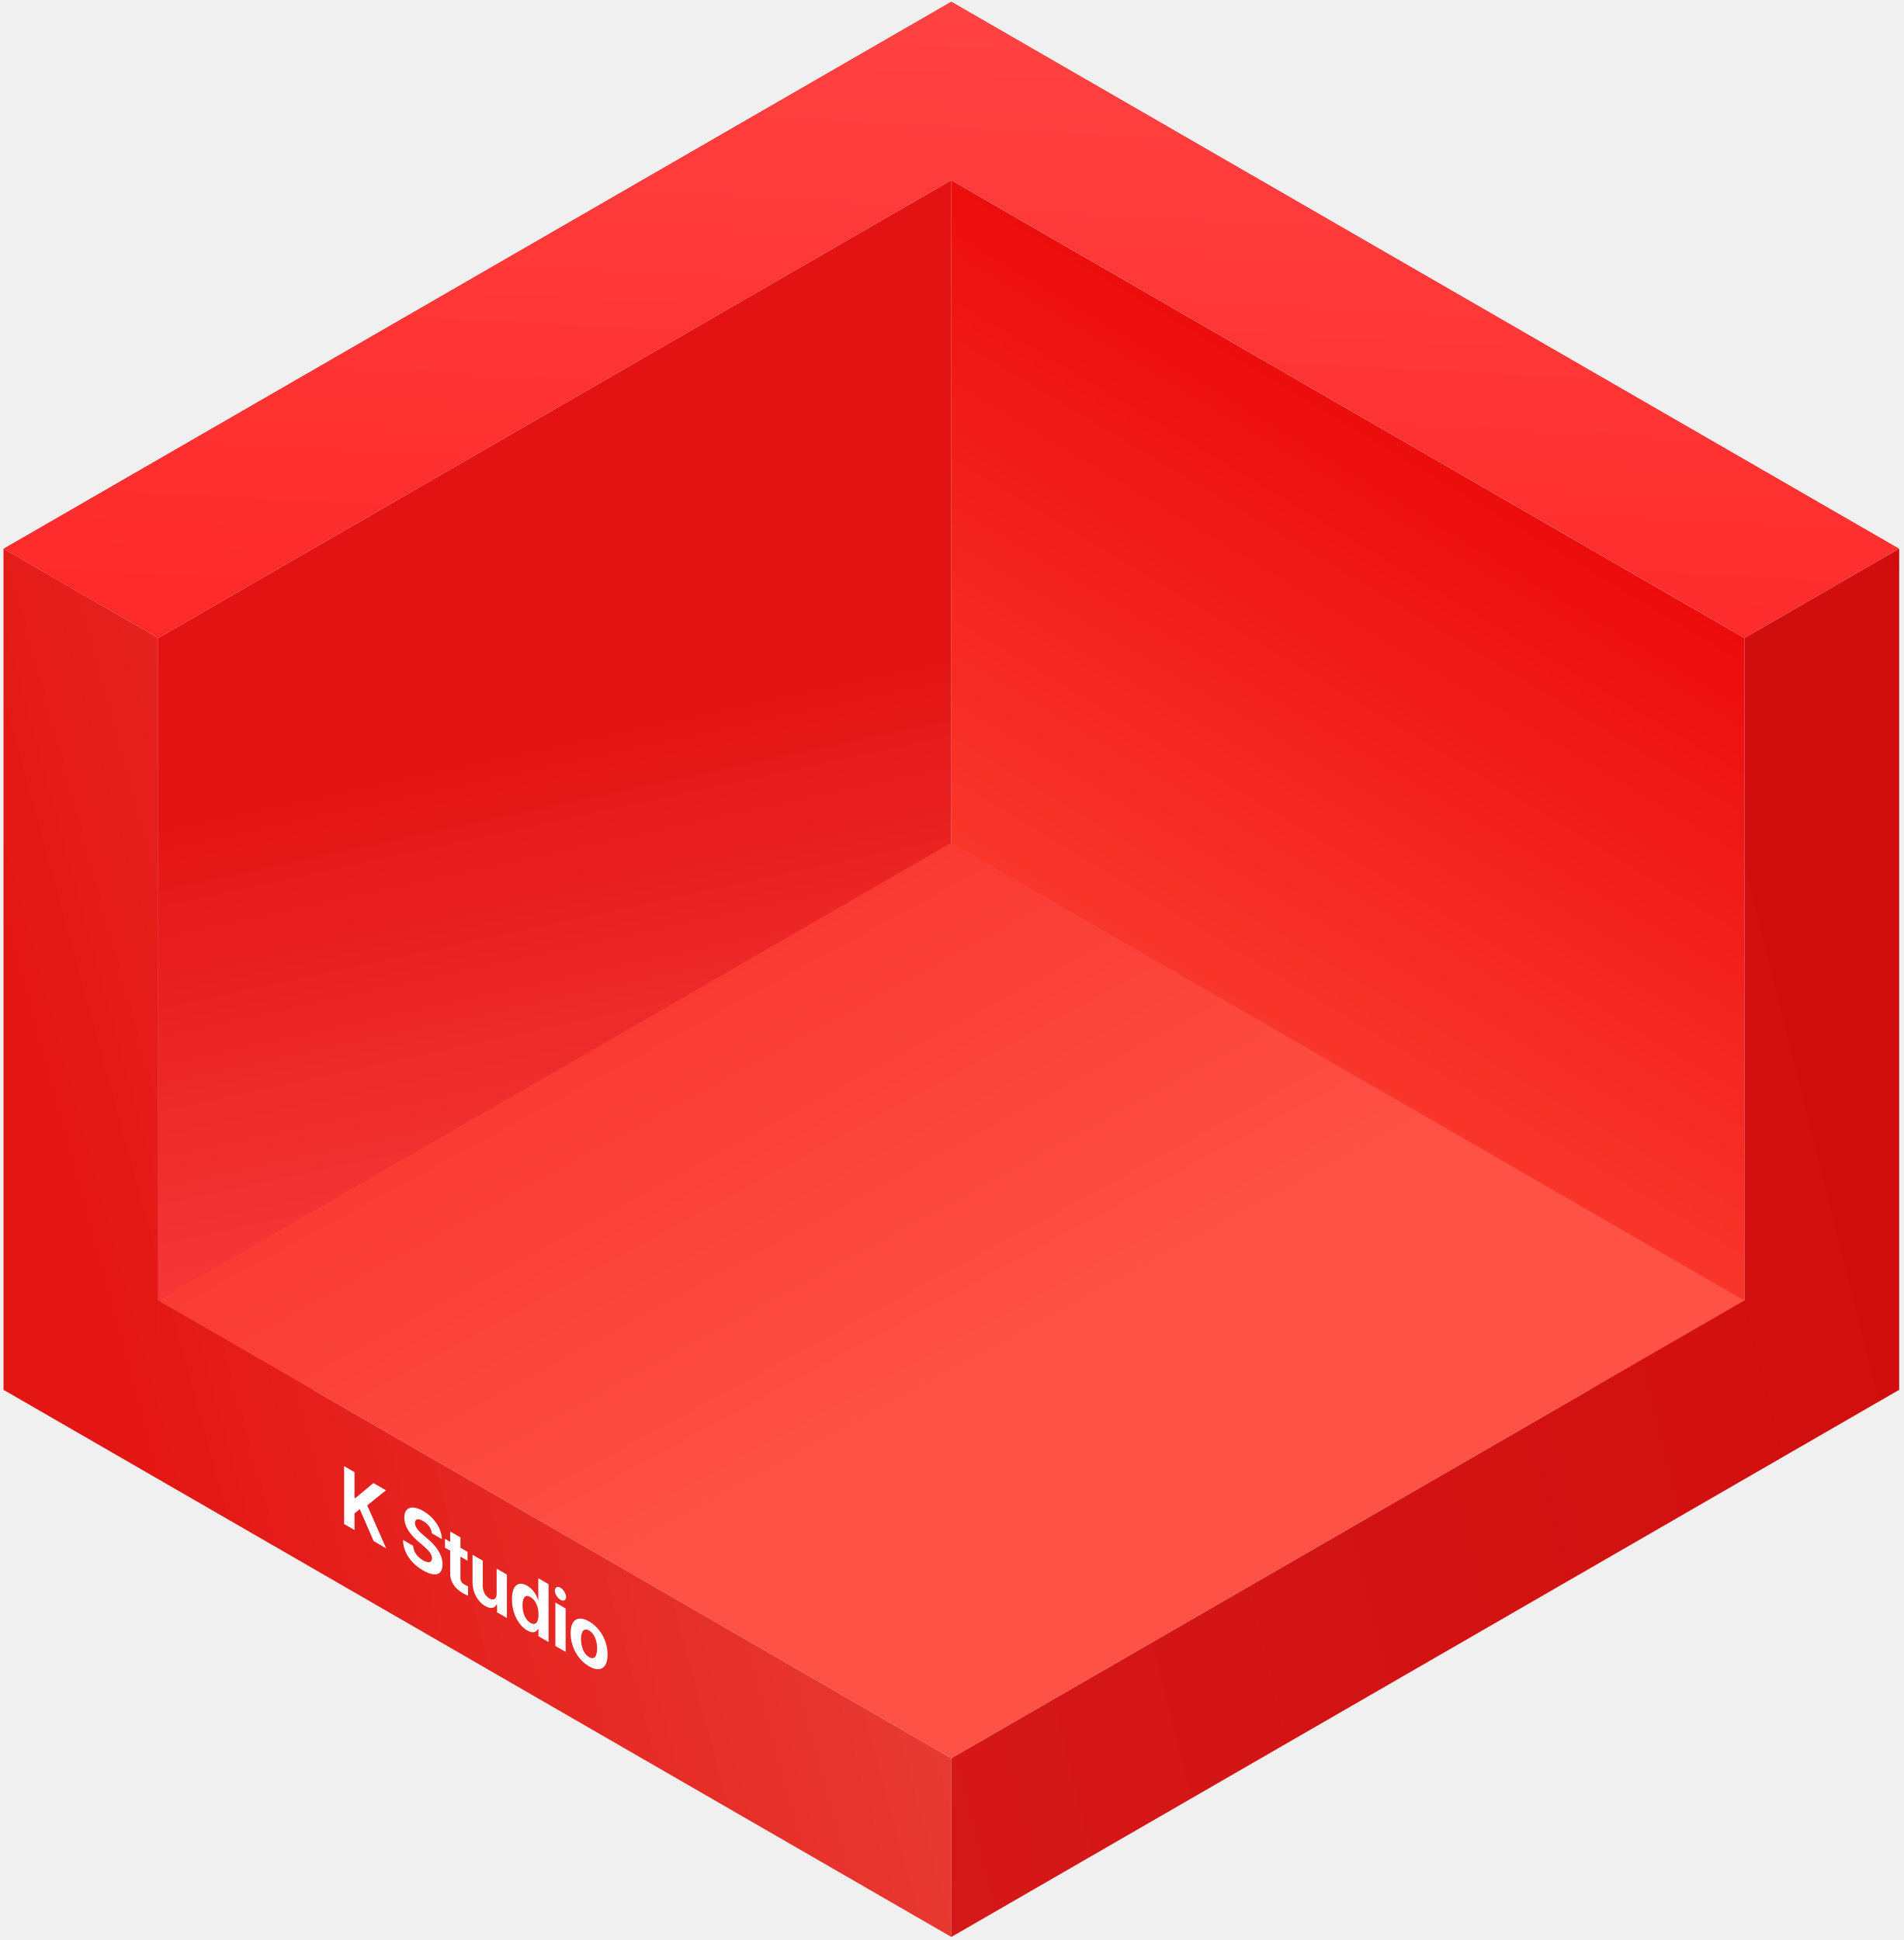
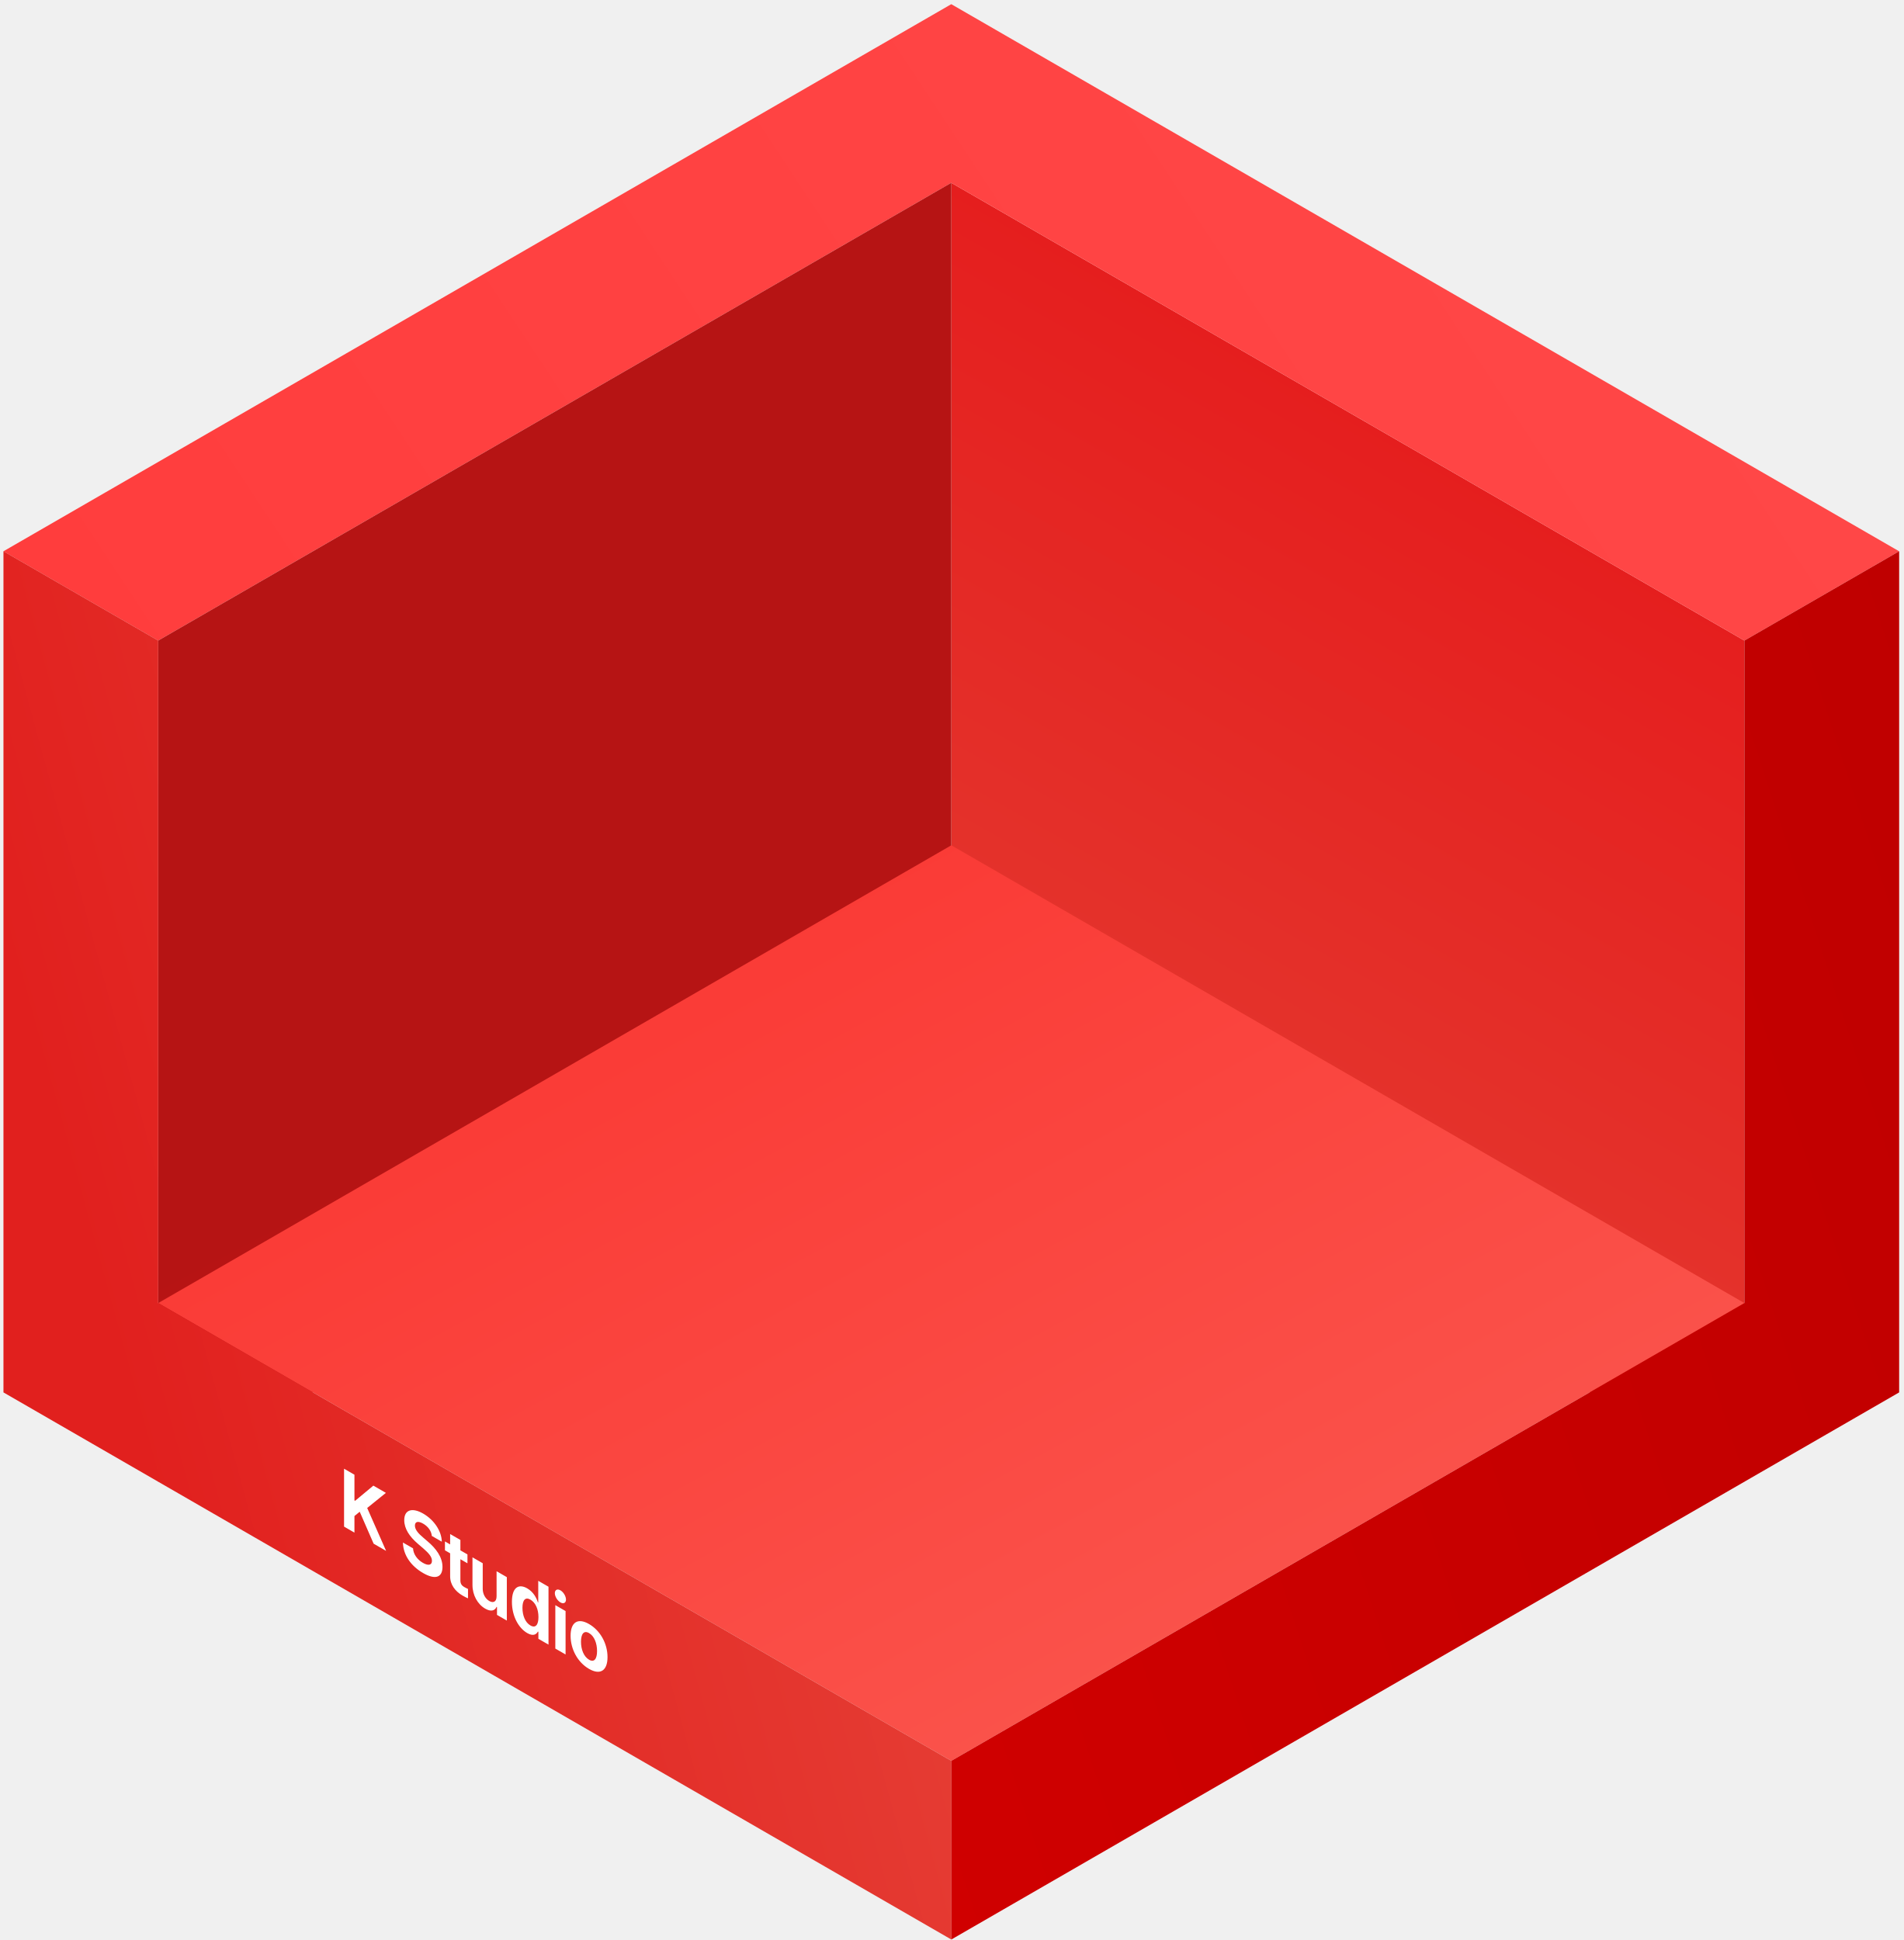
<svg xmlns="http://www.w3.org/2000/svg" width="409" height="417" viewBox="0 0 409 417" fill="none">
-   <rect width="196.8" height="180.8" transform="matrix(-0.866025 -0.5 0 1 374.867 137.145)" fill="url(#paint0_linear_1184_2641)" />
-   <path d="M0.744 117.945L33.999 137.145L204.434 38.744L374.866 137.145L408.121 117.944L237.688 19.544L237.686 19.545L204.432 0.346L0.744 117.945Z" fill="url(#paint1_linear_1184_2641)" />
-   <path d="M34 137.145L204.434 38.745V219.545L34 317.945V137.145Z" fill="url(#paint2_linear_1184_2641)" />
-   <rect width="196.8" height="196.8" transform="matrix(0.866025 0.5 -0.866025 0.5 204.438 181.145)" fill="url(#paint3_linear_1184_2641)" />
-   <path d="M34.008 317.943L204.441 416.344V377.943L34.008 279.544V317.943ZM0.751 298.743L34.007 317.943V137.144L0.751 117.943V298.743Z" fill="url(#paint4_linear_1184_2641)" />
-   <path d="M374.869 137.144V279.544L204.438 377.943V416.344L374.871 317.943V317.941L408.125 298.743V117.943L374.869 137.144Z" fill="url(#paint5_linear_1184_2641)" />
-   <path d="M73.947 327.588V315.145L76.18 316.434V321.951L76.329 322.037L80.244 318.78L82.938 320.335L78.919 323.584L82.982 332.805L80.303 331.258L77.311 324.391L76.18 325.32V328.877L73.947 327.588ZM92.807 329.591C92.718 328.56 92.033 327.58 90.946 326.953C89.815 326.3 89.19 326.54 89.175 327.357C89.16 328.242 89.979 329.127 90.902 329.9L91.869 330.734C93.715 332.281 95.099 334.163 95.099 336.243C95.099 338.528 93.551 339.078 90.931 337.566C88.327 336.062 86.659 333.707 86.6 331.009L88.773 332.264C88.848 333.561 89.711 334.696 90.902 335.383C92.078 336.062 92.837 335.864 92.837 334.936C92.837 334.094 92.167 333.312 90.991 332.289L89.815 331.284C87.999 329.72 86.883 328.027 86.883 326.205C86.883 323.936 88.609 323.438 90.961 324.796C93.343 326.171 94.921 328.611 94.95 330.828L92.807 329.591ZM100.466 333.566V335.474L98.947 334.597V339.152C98.947 339.891 99.26 340.26 99.706 340.535C99.93 340.664 100.317 340.87 100.585 340.991V343.002C100.346 342.916 99.959 342.727 99.409 342.409C97.816 341.489 96.729 340.037 96.744 338.241V333.325L95.628 332.681V330.773L96.744 331.417V329.183L98.947 330.455V332.689L100.466 333.566ZM106.725 342.542V337.18L108.928 338.451V347.784L106.814 346.564V344.88L106.725 344.828C106.353 345.696 105.489 345.919 104.269 345.215C102.646 344.278 101.545 342.319 101.545 340.136V334.189L103.748 335.461V340.961C103.748 342.061 104.299 343.083 105.162 343.582C105.966 344.046 106.725 343.814 106.725 342.542ZM113.312 350.47C111.466 349.404 110.022 346.869 110.022 343.758C110.022 340.561 111.526 339.831 113.312 340.862C114.666 341.644 115.306 342.942 115.604 343.87L115.678 343.913V339.238L117.881 340.51V352.954L115.708 351.699V350.204L115.604 350.143C115.291 350.736 114.622 351.226 113.312 350.47ZM113.996 348.837C115.098 349.473 115.723 348.717 115.723 347.032C115.723 345.348 115.098 343.922 113.996 343.286C112.88 342.641 112.285 343.415 112.285 345.047C112.285 346.697 112.88 348.193 113.996 348.837ZM119.348 353.8V344.467L121.551 345.739V355.072L119.348 353.8ZM120.449 343.883C119.779 343.496 119.244 342.603 119.244 341.898C119.244 341.176 119.779 340.901 120.449 341.288C121.104 341.666 121.64 342.56 121.64 343.281C121.64 343.986 121.104 344.261 120.449 343.883ZM126.59 358.17C124.148 356.761 122.63 353.942 122.63 351.055C122.63 348.167 124.148 347.119 126.59 348.528C129.031 349.938 130.564 352.748 130.564 355.635C130.564 358.523 129.031 359.58 126.59 358.17ZM126.604 356.202C127.736 356.855 128.316 355.97 128.316 354.338C128.316 352.688 127.736 351.132 126.604 350.479C125.458 349.817 124.863 350.694 124.863 352.344C124.863 353.977 125.458 355.541 126.604 356.202Z" fill="white" />
+   <rect width="196.8" height="180.8" transform="matrix(-0.866025 -0.5 0 1 374.859 137.695)" fill="url(#paint0_linear_1187_5980)" />
+   <path d="M0.736 118.498L33.991 137.697L204.426 39.297L374.858 137.697L408.113 118.497L237.68 20.097L237.678 20.098L204.424 0.898L0.736 118.498Z" fill="url(#paint1_linear_1187_5980)" />
+   <path d="M33.992 137.695L204.426 39.295V220.095L33.992 318.495V137.695Z" fill="url(#paint2_linear_1187_5980)" />
+   <rect width="196.8" height="196.8" transform="matrix(0.866025 0.5 -0.866025 0.5 204.43 181.695)" fill="url(#paint3_linear_1187_5980)" />
+   <path d="M34 318.496L204.434 416.896V378.496L34 280.097V318.496ZM0.743 299.296L33.999 318.496V137.696L0.743 118.496V299.296Z" fill="url(#paint4_linear_1187_5980)" />
+   <path d="M374.861 137.696V280.097L204.43 378.496V416.896L374.863 318.496V318.494L408.117 299.296V118.496L374.861 137.696Z" fill="url(#paint5_linear_1187_5980)" />
+   <path d="M73.936 328.143V315.699L76.168 316.988V322.505L76.317 322.591L80.232 319.334L82.926 320.89L78.907 324.138L82.971 333.359L80.291 331.812L77.3 324.946L76.168 325.874V329.432L73.936 328.143ZM92.795 330.146C92.706 329.114 92.021 328.135 90.935 327.507C89.803 326.854 89.178 327.095 89.163 327.911C89.148 328.796 89.967 329.682 90.89 330.455L91.858 331.289C93.703 332.835 95.088 334.718 95.088 336.797C95.088 339.083 93.54 339.633 90.92 338.121C88.315 336.617 86.648 334.262 86.588 331.564L88.761 332.818C88.836 334.116 89.699 335.25 90.89 335.938C92.066 336.617 92.825 336.419 92.825 335.491C92.825 334.649 92.155 333.867 90.979 332.844L89.803 331.839C87.987 330.275 86.871 328.582 86.871 326.76C86.871 324.491 88.598 323.993 90.95 325.35C93.331 326.725 94.909 329.166 94.939 331.383L92.795 330.146ZM100.454 334.12V336.028L98.936 335.152V339.706C98.936 340.445 99.248 340.815 99.695 341.09C99.918 341.219 100.305 341.425 100.573 341.545V343.556C100.335 343.47 99.948 343.281 99.397 342.963C97.804 342.044 96.718 340.592 96.733 338.795V333.88L95.616 333.235V331.327L96.733 331.972V329.738L98.936 331.009V333.244L100.454 334.12ZM106.713 343.097V337.734L108.916 339.006V348.339L106.802 347.119V345.434L106.713 345.383C106.341 346.251 105.478 346.474 104.257 345.769C102.635 344.833 101.533 342.873 101.533 340.691V334.744L103.736 336.016V341.516C103.736 342.616 104.287 343.638 105.15 344.137C105.954 344.601 106.713 344.369 106.713 343.097ZM113.3 351.025C111.454 349.959 110.01 347.424 110.01 344.313C110.01 341.116 111.514 340.386 113.3 341.417C114.654 342.199 115.295 343.497 115.592 344.425L115.667 344.468V339.793L117.87 341.065V353.508L115.696 352.254V350.758L115.592 350.698C115.28 351.291 114.61 351.781 113.3 351.025ZM113.985 349.392C115.086 350.028 115.711 349.272 115.711 347.587C115.711 345.903 115.086 344.476 113.985 343.84C112.868 343.196 112.273 343.969 112.273 345.602C112.273 347.252 112.868 348.747 113.985 349.392ZM119.336 354.355V345.022L121.539 346.294V355.627L119.336 354.355ZM120.438 344.438C119.768 344.051 119.232 343.157 119.232 342.453C119.232 341.731 119.768 341.456 120.438 341.842C121.092 342.221 121.628 343.114 121.628 343.836C121.628 344.541 121.092 344.816 120.438 344.438ZM126.578 358.725C124.137 357.316 122.618 354.497 122.618 351.609C122.618 348.722 124.137 347.673 126.578 349.083C129.019 350.492 130.552 353.302 130.552 356.19C130.552 359.077 129.019 360.134 126.578 358.725ZM126.593 356.757C127.724 357.41 128.304 356.525 128.304 354.892C128.304 353.242 127.724 351.687 126.593 351.034C125.447 350.372 124.851 351.248 124.851 352.898C124.851 354.531 125.447 356.095 126.593 356.757Z" fill="white" />
  <defs>
-     <linearGradient id="paint0_linear_1184_2641" x1="93.484" y1="-1.732" x2="97.186" y2="180.825" gradientUnits="userSpaceOnUse">
-       <stop stop-color="#EC0C0C" />
-       <stop offset="1" stop-color="#FD4133" />
+     <linearGradient id="paint0_linear_1187_5980" x1="93.484" y1="-1.732" x2="91.687" y2="247.931" gradientUnits="userSpaceOnUse">
+       <stop stop-color="#E51E1E" />
+       <stop offset="1" stop-color="#E34034" />
    </linearGradient>
-     <linearGradient id="paint1_linear_1184_2641" x1="584" y1="-25.499" x2="573.623" y2="172.128" gradientUnits="userSpaceOnUse">
-       <stop stop-color="#FF4A4A" />
-       <stop offset="1" stop-color="#FF2828" />
+     <linearGradient id="paint1_linear_1187_5980" x1="264.02" y1="-95.602" x2="-45.004" y2="108.398" gradientUnits="userSpaceOnUse">
+       <stop stop-color="#FF4747" />
+       <stop offset="1" stop-color="#FF3C3C" />
    </linearGradient>
-     <linearGradient id="paint2_linear_1184_2641" x1="-19.896" y1="186.404" x2="15.263" y2="348.947" gradientUnits="userSpaceOnUse">
-       <stop stop-color="#E31313" />
-       <stop offset="1" stop-color="#FF4A4A" stop-opacity="0.98" />
+     <linearGradient id="paint2_linear_1187_5980" x1="18" y1="284.897" x2="74.79" y2="393.124" gradientUnits="userSpaceOnUse">
+       <stop stop-color="#B61414" />
+       <stop offset="1" stop-color="#FD2A2A" stop-opacity="0.98" />
    </linearGradient>
-     <linearGradient id="paint3_linear_1184_2641" x1="126.042" y1="117.961" x2="-249.591" y2="106.46" gradientUnits="userSpaceOnUse">
-       <stop stop-color="#FF5246" />
-       <stop offset="1" stop-color="#EC0C0C" />
+     <linearGradient id="paint3_linear_1187_5980" x1="242.242" y1="234.161" x2="-414.676" y2="214.048" gradientUnits="userSpaceOnUse">
+       <stop stop-color="#FA574F" />
+       <stop offset="1" stop-color="#F90E0E" />
    </linearGradient>
-     <linearGradient id="paint4_linear_1184_2641" x1="-35.177" y1="72.745" x2="189.804" y2="11.406" gradientUnits="userSpaceOnUse">
-       <stop stop-color="#E41614" />
-       <stop offset="1" stop-color="#E94E43" />
+     <linearGradient id="paint4_linear_1187_5980" x1="-35.185" y1="73.298" x2="189.796" y2="11.959" gradientUnits="userSpaceOnUse">
+       <stop stop-color="#E1201E" />
+       <stop offset="1" stop-color="#E74A3E" />
    </linearGradient>
-     <linearGradient id="paint5_linear_1184_2641" x1="439" y1="103.5" x2="74.7" y2="194.693" gradientUnits="userSpaceOnUse">
-       <stop stop-color="#D00B0B" />
-       <stop offset="1" stop-color="#D61B1B" />
+     <linearGradient id="paint5_linear_1187_5980" x1="438.992" y1="104.053" x2="116.982" y2="208.742" gradientUnits="userSpaceOnUse">
+       <stop stop-color="#BD0000" />
+       <stop offset="1" stop-color="#D10000" />
    </linearGradient>
  </defs>
</svg>
